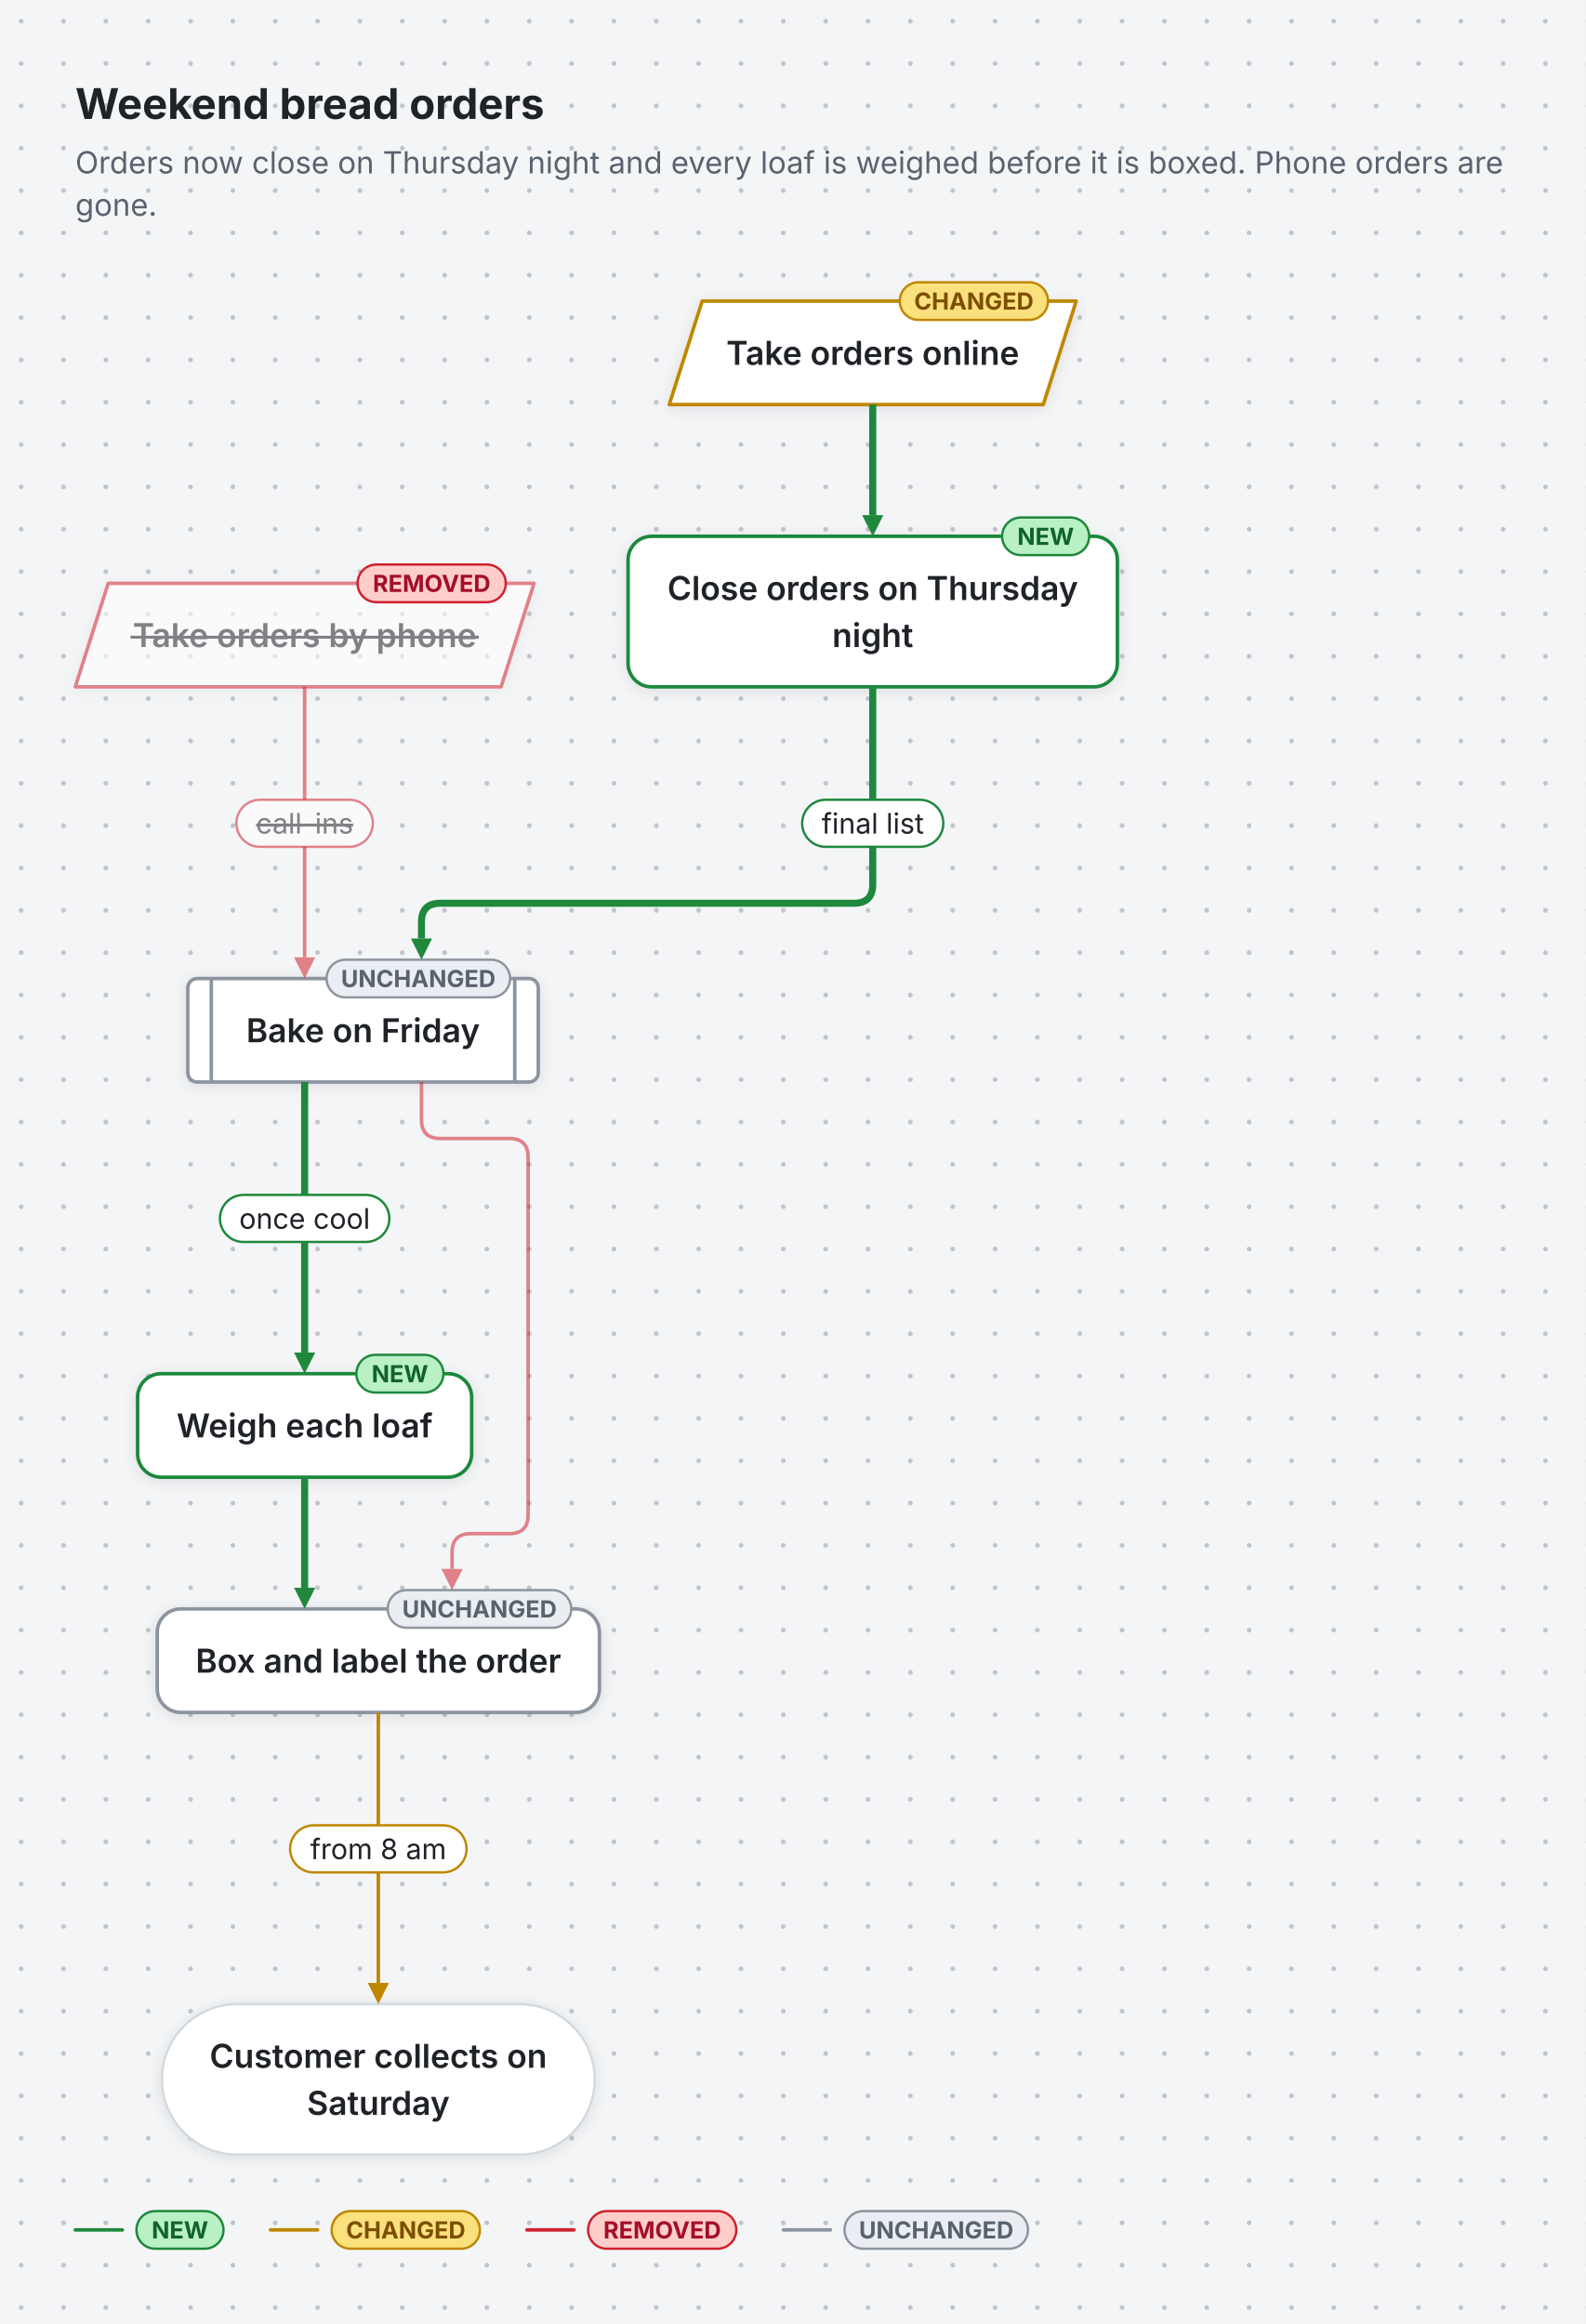
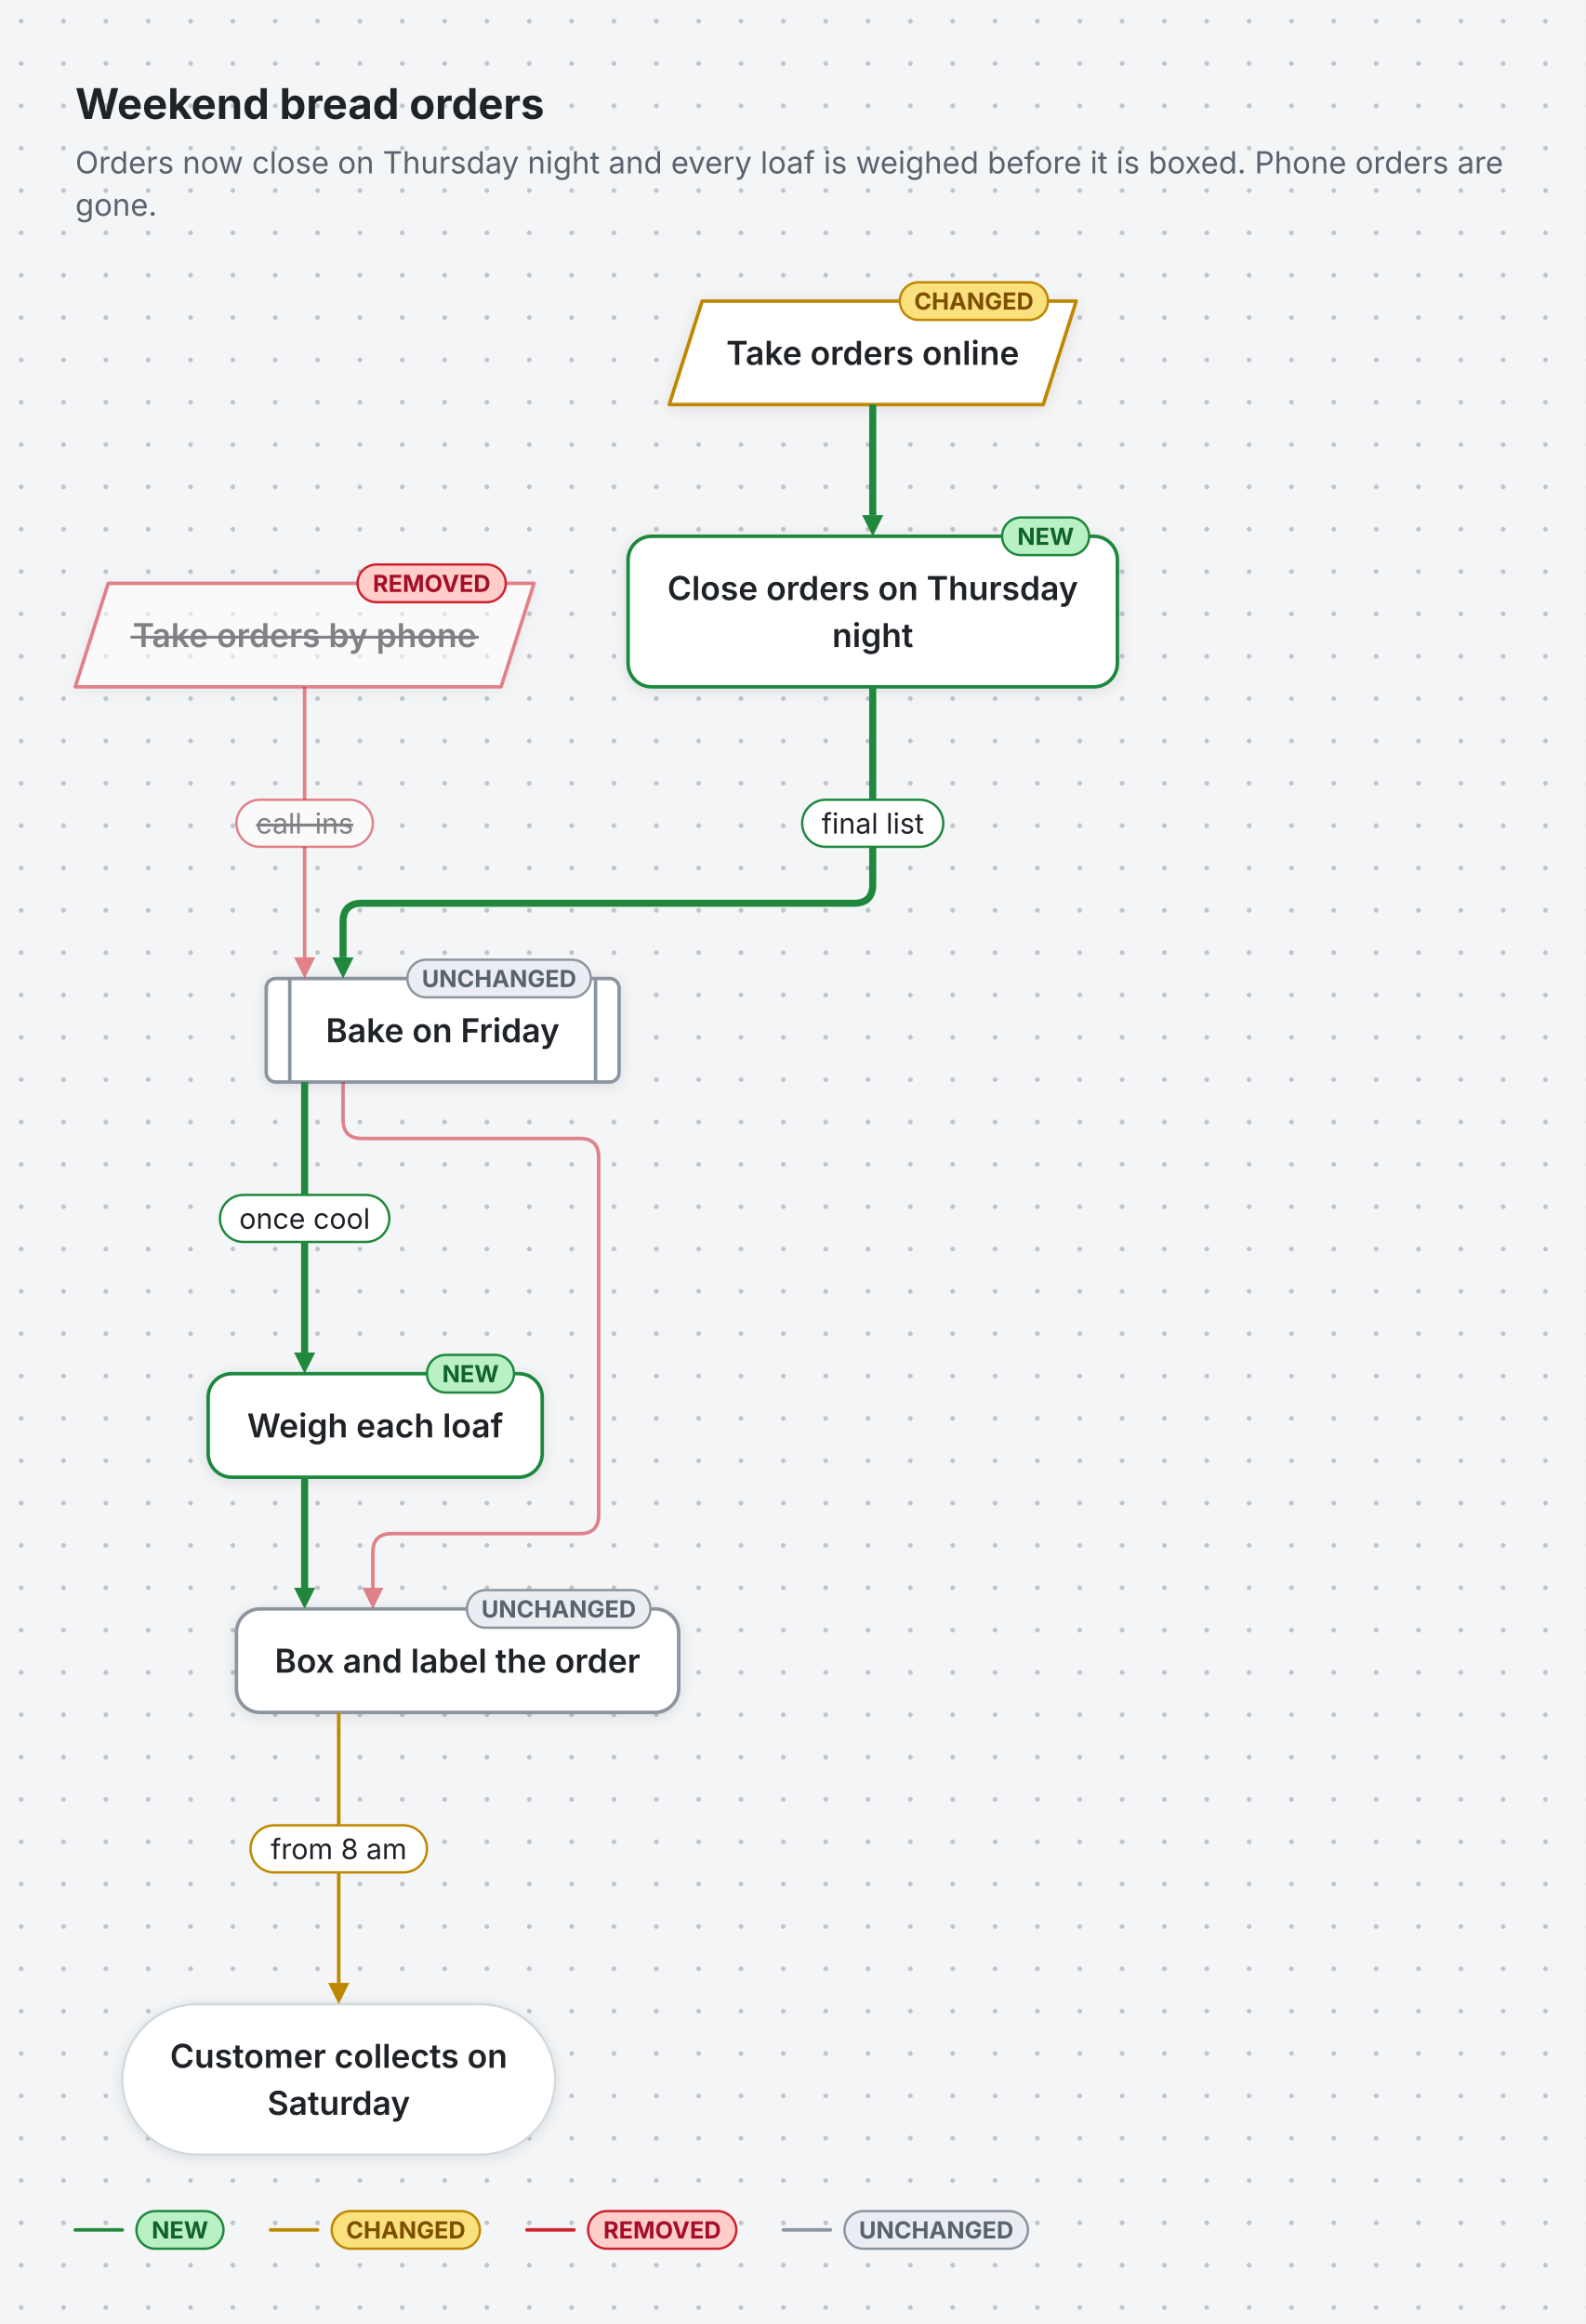
<svg xmlns="http://www.w3.org/2000/svg" width="674" height="988" viewBox="0 0 674 988">
  <defs>
    <pattern id="structa-grid-light" width="18" height="18" patternUnits="userSpaceOnUse">
      <circle cx="9" cy="9" r="1" fill="#8c959f" fill-opacity="0.5" />
    </pattern>
    <filter id="structa-shadow-light" x="-20%" y="-30%" width="140%" height="170%">
      <feDropShadow dx="0" dy="1" stdDeviation="3" flood-color="#1f2328" flood-opacity="0.1" />
    </filter>
  </defs>
  <rect width="674" height="988" fill="#f4f5f7" />
  <rect width="674" height="988" fill="url(#structa-grid-light)" />
  <g class="title">
    <text x="32" y="50.55" font-family="Structa Inter, Inter, sans-serif" font-size="18" font-weight="700" fill="#1f2328">Weekend bread orders</text>
  </g>
  <g class="description">
    <text x="32" y="73.73" font-family="Structa Inter, Inter, sans-serif" font-size="13" font-weight="400" fill="#59636e">Orders now close on Thursday night and every loaf is weighed before it is boxed. Phone orders are</text>
    <text x="32" y="91.73" font-family="Structa Inter, Inter, sans-serif" font-size="13" font-weight="400" fill="#59636e">gone.</text>
  </g>
  <g class="card" data-id="online" data-kind="io" data-status="changed">
    <path class="outline" d="M298.5 128 L457.5 128 L443.5 172 L284.5 172 Z" fill="#ffffff" stroke="#bf8700" stroke-width="1.5" filter="url(#structa-shadow-light)" stroke-linejoin="round" />
    <text x="371" y="155.09" font-family="Structa Inter, Inter, sans-serif" font-size="14" font-weight="600" fill="#1f2328" text-anchor="middle">Take orders online</text>
    <g class="badge">
      <rect x="382.5" y="120" width="63" height="16" rx="8" fill="#ffffff" />
      <rect x="382.5" y="120" width="63" height="16" rx="8" fill="#fae17d" stroke="#bf8700" stroke-width="1" />
      <text x="414" y="131.64" font-family="Structa Inter, Inter, sans-serif" font-size="10" font-weight="700" fill="#7d4e00" text-anchor="middle">CHANGED</text>
    </g>
  </g>
  <g class="card" data-id="phone" data-kind="io" data-status="removed">
    <g class="faded" opacity="0.55">
      <path class="outline" d="M46 248 L227 248 L213 292 L32 292 Z" fill="#ffffff" stroke="#cf222e" stroke-width="1.5" filter="url(#structa-shadow-light)" stroke-linejoin="round" />
      <text x="129.5" y="275.09" font-family="Structa Inter, Inter, sans-serif" font-size="14" font-weight="600" fill="#1f2328" text-anchor="middle">Take orders by phone</text>
      <line class="strike" x1="55.45" y1="270.89" x2="203.55" y2="270.89" stroke="#1f2328" stroke-width="1.25" />
    </g>
    <g class="badge">
      <rect x="152" y="240" width="63" height="16" rx="8" fill="#ffffff" />
      <rect x="152" y="240" width="63" height="16" rx="8" fill="#ffcecb" stroke="#cf222e" stroke-width="1" />
      <text x="183.5" y="251.64" font-family="Structa Inter, Inter, sans-serif" font-size="10" font-weight="700" fill="#a40e26" text-anchor="middle">REMOVED</text>
    </g>
  </g>
  <g class="card" data-id="close" data-kind="step" data-status="new">
    <rect class="outline" x="267" y="228" width="208" height="64" rx="10" fill="#ffffff" stroke="#1f883d" stroke-width="1.5" filter="url(#structa-shadow-light)" />
    <text x="371" y="255.09" font-family="Structa Inter, Inter, sans-serif" font-size="14" font-weight="600" fill="#1f2328" text-anchor="middle">Close orders on Thursday</text>
    <text x="371" y="275.09" font-family="Structa Inter, Inter, sans-serif" font-size="14" font-weight="600" fill="#1f2328" text-anchor="middle">night</text>
    <g class="badge">
      <rect x="426" y="220" width="37" height="16" rx="8" fill="#ffffff" />
      <rect x="426" y="220" width="37" height="16" rx="8" fill="#b9f0c4" stroke="#1f883d" stroke-width="1" />
      <text x="444.5" y="231.64" font-family="Structa Inter, Inter, sans-serif" font-size="10" font-weight="700" fill="#116329" text-anchor="middle">NEW</text>
    </g>
  </g>
  <g class="card" data-id="bake" data-kind="subprocess" data-status="unchanged">
-     <rect class="outline" x="79.83" y="416" width="149" height="44" rx="4" fill="#ffffff" stroke="#8c959f" stroke-width="1.5" filter="url(#structa-shadow-light)" />
-     <path class="marks" d="M89.83 416 L89.83 460 M218.83 416 L218.83 460" fill="none" stroke="#8c959f" stroke-width="1.5" />
-     <text x="154.33" y="443.09" font-family="Structa Inter, Inter, sans-serif" font-size="14" font-weight="600" fill="#1f2328" text-anchor="middle">Bake on Friday</text>
+     <rect class="outline" x="113.17" y="416" width="150" height="44" rx="4" fill="#ffffff" stroke="#8c959f" stroke-width="1.5" filter="url(#structa-shadow-light)" />
+     <path class="marks" d="M123.17 416 L123.17 460 M253.17 416 L253.17 460" fill="none" stroke="#8c959f" stroke-width="1.5" />
+     <text x="188.17" y="443.09" font-family="Structa Inter, Inter, sans-serif" font-size="14" font-weight="600" fill="#1f2328" text-anchor="middle">Bake on Friday</text>
    <g class="badge">
-       <rect x="138.83" y="408" width="78" height="16" rx="8" fill="#ffffff" />
-       <rect x="138.83" y="408" width="78" height="16" rx="8" fill="#eaeef2" stroke="#8c959f" stroke-width="1" />
-       <text x="177.83" y="419.64" font-family="Structa Inter, Inter, sans-serif" font-size="10" font-weight="700" fill="#59636e" text-anchor="middle">UNCHANGED</text>
+       <rect x="173.17" y="408" width="78" height="16" rx="8" fill="#ffffff" />
+       <rect x="173.17" y="408" width="78" height="16" rx="8" fill="#eaeef2" stroke="#8c959f" stroke-width="1" />
+       <text x="212.17" y="419.64" font-family="Structa Inter, Inter, sans-serif" font-size="10" font-weight="700" fill="#59636e" text-anchor="middle">UNCHANGED</text>
    </g>
  </g>
  <g class="card" data-id="weigh" data-kind="step" data-status="new">
-     <rect class="outline" x="58.5" y="584" width="142" height="44" rx="10" fill="#ffffff" stroke="#1f883d" stroke-width="1.5" filter="url(#structa-shadow-light)" />
-     <text x="129.5" y="611.09" font-family="Structa Inter, Inter, sans-serif" font-size="14" font-weight="600" fill="#1f2328" text-anchor="middle">Weigh each loaf</text>
+     <rect class="outline" x="88.5" y="584" width="142" height="44" rx="10" fill="#ffffff" stroke="#1f883d" stroke-width="1.5" filter="url(#structa-shadow-light)" />
+     <text x="159.5" y="611.09" font-family="Structa Inter, Inter, sans-serif" font-size="14" font-weight="600" fill="#1f2328" text-anchor="middle">Weigh each loaf</text>
    <g class="badge">
-       <rect x="151.5" y="576" width="37" height="16" rx="8" fill="#ffffff" />
-       <rect x="151.5" y="576" width="37" height="16" rx="8" fill="#b9f0c4" stroke="#1f883d" stroke-width="1" />
-       <text x="170" y="587.64" font-family="Structa Inter, Inter, sans-serif" font-size="10" font-weight="700" fill="#116329" text-anchor="middle">NEW</text>
+       <rect x="181.5" y="576" width="37" height="16" rx="8" fill="#ffffff" />
+       <rect x="181.5" y="576" width="37" height="16" rx="8" fill="#b9f0c4" stroke="#1f883d" stroke-width="1" />
+       <text x="200" y="587.64" font-family="Structa Inter, Inter, sans-serif" font-size="10" font-weight="700" fill="#116329" text-anchor="middle">NEW</text>
    </g>
  </g>
  <g class="card" data-id="box" data-kind="step" data-status="unchanged">
-     <rect class="outline" x="66.83" y="684" width="188" height="44" rx="10" fill="#ffffff" stroke="#8c959f" stroke-width="1.5" filter="url(#structa-shadow-light)" />
-     <text x="160.83" y="711.09" font-family="Structa Inter, Inter, sans-serif" font-size="14" font-weight="600" fill="#1f2328" text-anchor="middle">Box and label the order</text>
+     <rect class="outline" x="100.5" y="684" width="188" height="44" rx="10" fill="#ffffff" stroke="#8c959f" stroke-width="1.5" filter="url(#structa-shadow-light)" />
+     <text x="194.5" y="711.09" font-family="Structa Inter, Inter, sans-serif" font-size="14" font-weight="600" fill="#1f2328" text-anchor="middle">Box and label the order</text>
    <g class="badge">
-       <rect x="164.83" y="676" width="78" height="16" rx="8" fill="#ffffff" />
-       <rect x="164.83" y="676" width="78" height="16" rx="8" fill="#eaeef2" stroke="#8c959f" stroke-width="1" />
-       <text x="203.83" y="687.64" font-family="Structa Inter, Inter, sans-serif" font-size="10" font-weight="700" fill="#59636e" text-anchor="middle">UNCHANGED</text>
+       <rect x="198.5" y="676" width="78" height="16" rx="8" fill="#ffffff" />
+       <rect x="198.5" y="676" width="78" height="16" rx="8" fill="#eaeef2" stroke="#8c959f" stroke-width="1" />
+       <text x="237.5" y="687.64" font-family="Structa Inter, Inter, sans-serif" font-size="10" font-weight="700" fill="#59636e" text-anchor="middle">UNCHANGED</text>
    </g>
  </g>
  <g class="card" data-id="collect" data-kind="end">
-     <rect class="outline" x="68.83" y="852" width="184" height="64" rx="32" fill="#ffffff" stroke="#d1d9e0" stroke-width="1" filter="url(#structa-shadow-light)" />
-     <text x="160.83" y="879.09" font-family="Structa Inter, Inter, sans-serif" font-size="14" font-weight="600" fill="#1f2328" text-anchor="middle">Customer collects on</text>
-     <text x="160.83" y="899.09" font-family="Structa Inter, Inter, sans-serif" font-size="14" font-weight="600" fill="#1f2328" text-anchor="middle">Saturday</text>
+     <rect class="outline" x="52" y="852" width="184" height="64" rx="32" fill="#ffffff" stroke="#d1d9e0" stroke-width="1" filter="url(#structa-shadow-light)" />
+     <text x="144" y="879.09" font-family="Structa Inter, Inter, sans-serif" font-size="14" font-weight="600" fill="#1f2328" text-anchor="middle">Customer collects on</text>
+     <text x="144" y="899.09" font-family="Structa Inter, Inter, sans-serif" font-size="14" font-weight="600" fill="#1f2328" text-anchor="middle">Saturday</text>
  </g>
  <g class="line" data-id="edges[0]" data-kind="flow" data-from="online" data-to="close" data-status="new">
    <path d="M371 172 L371 219" fill="none" stroke="#1f883d" stroke-width="3" stroke-linejoin="round" />
    <path d="M371 228 L366.5 219 L375.5 219 Z" fill="#1f883d" />
  </g>
  <g class="line" data-id="edges[1]" data-kind="flow" data-from="close" data-to="bake" data-status="new">
-     <path d="M371 292 L371 376 Q371 384 363 384 L187.17 384 Q179.17 384 179.17 392 L179.17 399" fill="none" stroke="#1f883d" stroke-width="3" stroke-linejoin="round" />
-     <path d="M179.17 408 L174.67 399 L183.67 399 Z" fill="#1f883d" />
+     <path d="M371 292 L371 376 Q371 384 363 384 L153.83 384 Q145.83 384 145.83 392 L145.83 407" fill="none" stroke="#1f883d" stroke-width="3" stroke-linejoin="round" />
+     <path d="M145.83 416 L141.33 407 L150.33 407 Z" fill="#1f883d" />
  </g>
  <g class="line" data-id="edges[2]" data-kind="flow" data-from="phone" data-to="bake" data-status="removed">
    <g class="faded" opacity="0.55">
      <path d="M129.5 292 L129.5 407" fill="none" stroke="#cf222e" stroke-width="1.5" stroke-linejoin="round" />
      <path d="M129.5 416 L125 407 L134 407 Z" fill="#cf222e" />
    </g>
  </g>
  <g class="line" data-id="edges[3]" data-kind="flow" data-from="bake" data-to="weigh" data-status="new">
    <path d="M129.5 460 L129.5 575" fill="none" stroke="#1f883d" stroke-width="3" stroke-linejoin="round" />
    <path d="M129.5 584 L125 575 L134 575 Z" fill="#1f883d" />
  </g>
  <g class="line" data-id="edges[4]" data-kind="flow" data-from="weigh" data-to="box" data-status="new">
    <path d="M129.5 628 L129.5 675" fill="none" stroke="#1f883d" stroke-width="3" stroke-linejoin="round" />
    <path d="M129.5 684 L125 675 L134 675 Z" fill="#1f883d" />
  </g>
  <g class="line" data-id="edges[5]" data-kind="flow" data-from="bake" data-to="box" data-status="removed">
    <g class="faded" opacity="0.55">
-       <path d="M179.17 460 L179.17 476 Q179.17 484 187.17 484 L216.5 484 Q224.5 484 224.5 492 L224.5 644 Q224.5 652 216.5 652 L200.17 652 Q192.17 652 192.17 660 L192.17 667" fill="none" stroke="#cf222e" stroke-width="1.5" stroke-linejoin="round" />
-       <path d="M192.17 676 L187.67 667 L196.67 667 Z" fill="#cf222e" />
+       <path d="M145.83 460 L145.83 476 Q145.83 484 153.83 484 L246.5 484 Q254.5 484 254.5 492 L254.5 644 Q254.5 652 246.5 652 L166.5 652 Q158.5 652 158.5 660 L158.5 675" fill="none" stroke="#cf222e" stroke-width="1.5" stroke-linejoin="round" />
+       <path d="M158.5 684 L154 675 L163 675 Z" fill="#cf222e" />
    </g>
  </g>
  <g class="line" data-id="edges[6]" data-kind="flow" data-from="box" data-to="collect" data-status="changed">
-     <path d="M160.83 728 L160.83 843" fill="none" stroke="#bf8700" stroke-width="1.5" stroke-linejoin="round" />
-     <path d="M160.83 852 L156.33 843 L165.33 843 Z" fill="#bf8700" />
+     <path d="M144 728 L144 843" fill="none" stroke="#bf8700" stroke-width="1.5" stroke-linejoin="round" />
+     <path d="M144 852 L139.5 843 L148.5 843 Z" fill="#bf8700" />
  </g>
  <g class="line-labels">
    <g class="line-label" data-line="edges[1]">
      <rect x="341" y="340" width="60" height="20" rx="10" fill="#ffffff" stroke="#1f883d" stroke-width="1" />
      <text x="371" y="354.37" font-family="Structa Inter, Inter, sans-serif" font-size="12" font-weight="400" fill="#1f2328" text-anchor="middle">final list</text>
    </g>
    <g class="line-label" data-line="edges[2]">
      <rect x="100.5" y="340" width="58" height="20" rx="10" fill="#f4f5f7" />
      <g class="faded" opacity="0.55">
        <rect x="100.5" y="340" width="58" height="20" rx="10" fill="#ffffff" stroke="#cf222e" stroke-width="1" />
        <text x="129.5" y="354.37" font-family="Structa Inter, Inter, sans-serif" font-size="12" font-weight="400" fill="#1f2328" text-anchor="middle">call-ins</text>
        <line class="strike" x1="108.87" y1="350.77" x2="150.13" y2="350.77" stroke="#1f2328" stroke-width="1.25" />
      </g>
    </g>
    <g class="line-label" data-line="edges[3]">
      <rect x="93.5" y="508" width="72" height="20" rx="10" fill="#ffffff" stroke="#1f883d" stroke-width="1" />
      <text x="129.5" y="522.37" font-family="Structa Inter, Inter, sans-serif" font-size="12" font-weight="400" fill="#1f2328" text-anchor="middle">once cool</text>
    </g>
    <g class="line-label" data-line="edges[6]">
-       <rect x="123.33" y="776" width="75" height="20" rx="10" fill="#ffffff" stroke="#bf8700" stroke-width="1" />
-       <text x="160.83" y="790.37" font-family="Structa Inter, Inter, sans-serif" font-size="12" font-weight="400" fill="#1f2328" text-anchor="middle">from 8 am</text>
+       <rect x="106.5" y="776" width="75" height="20" rx="10" fill="#ffffff" stroke="#bf8700" stroke-width="1" />
+       <text x="144" y="790.37" font-family="Structa Inter, Inter, sans-serif" font-size="12" font-weight="400" fill="#1f2328" text-anchor="middle">from 8 am</text>
    </g>
  </g>
  <g class="legend">
    <g class="legend-item" data-status="new">
      <line class="swatch" x1="32" y1="948" x2="52" y2="948" stroke="#1f883d" stroke-width="1.5" stroke-linecap="round" />
      <g class="badge">
        <rect x="58" y="940" width="37" height="16" rx="8" fill="#ffffff" />
        <rect x="58" y="940" width="37" height="16" rx="8" fill="#b9f0c4" stroke="#1f883d" stroke-width="1" />
        <text x="76.5" y="951.64" font-family="Structa Inter, Inter, sans-serif" font-size="10" font-weight="700" fill="#116329" text-anchor="middle">NEW</text>
      </g>
    </g>
    <g class="legend-item" data-status="changed">
      <line class="swatch" x1="115" y1="948" x2="135" y2="948" stroke="#bf8700" stroke-width="1.5" stroke-linecap="round" />
      <g class="badge">
        <rect x="141" y="940" width="63" height="16" rx="8" fill="#ffffff" />
        <rect x="141" y="940" width="63" height="16" rx="8" fill="#fae17d" stroke="#bf8700" stroke-width="1" />
        <text x="172.5" y="951.64" font-family="Structa Inter, Inter, sans-serif" font-size="10" font-weight="700" fill="#7d4e00" text-anchor="middle">CHANGED</text>
      </g>
    </g>
    <g class="legend-item" data-status="removed">
      <line class="swatch" x1="224" y1="948" x2="244" y2="948" stroke="#cf222e" stroke-width="1.5" stroke-linecap="round" />
      <g class="badge">
        <rect x="250" y="940" width="63" height="16" rx="8" fill="#ffffff" />
        <rect x="250" y="940" width="63" height="16" rx="8" fill="#ffcecb" stroke="#cf222e" stroke-width="1" />
        <text x="281.5" y="951.64" font-family="Structa Inter, Inter, sans-serif" font-size="10" font-weight="700" fill="#a40e26" text-anchor="middle">REMOVED</text>
      </g>
    </g>
    <g class="legend-item" data-status="unchanged">
      <line class="swatch" x1="333" y1="948" x2="353" y2="948" stroke="#8c959f" stroke-width="1.5" stroke-linecap="round" />
      <g class="badge">
        <rect x="359" y="940" width="78" height="16" rx="8" fill="#ffffff" />
        <rect x="359" y="940" width="78" height="16" rx="8" fill="#eaeef2" stroke="#8c959f" stroke-width="1" />
        <text x="398" y="951.64" font-family="Structa Inter, Inter, sans-serif" font-size="10" font-weight="700" fill="#59636e" text-anchor="middle">UNCHANGED</text>
      </g>
    </g>
  </g>
</svg>
